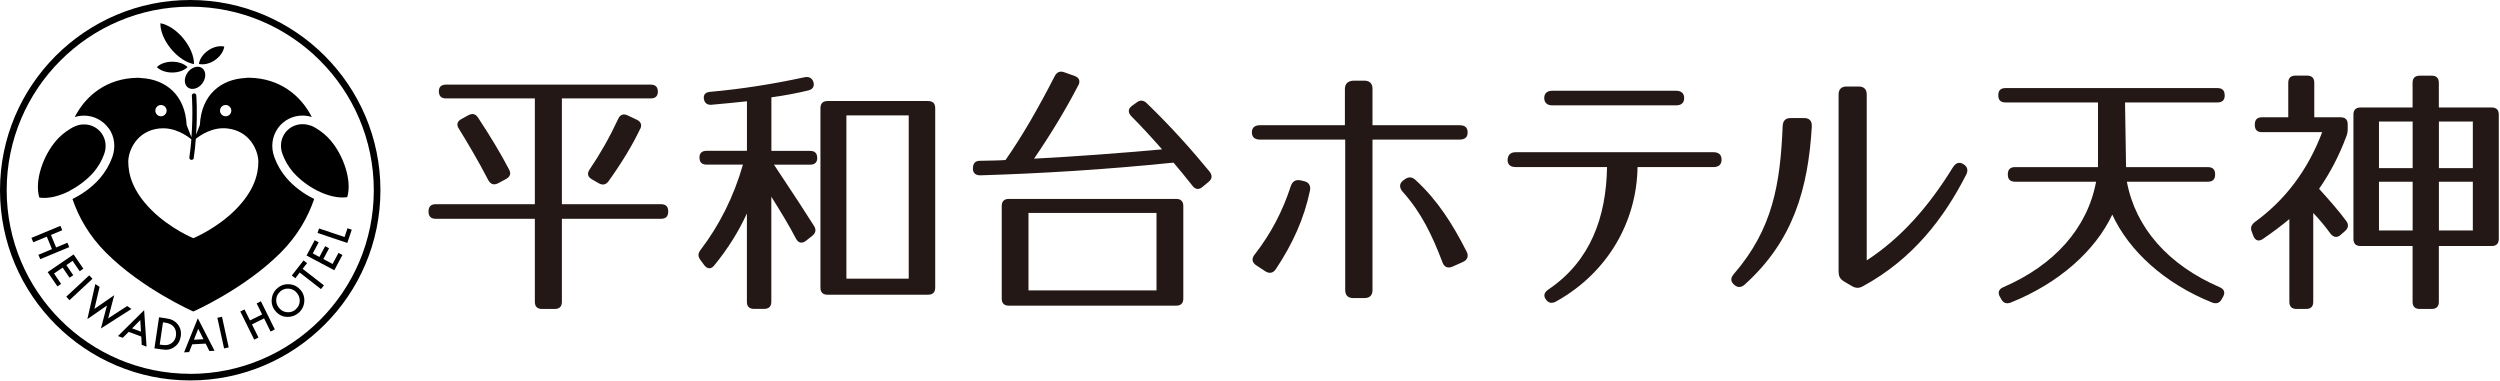
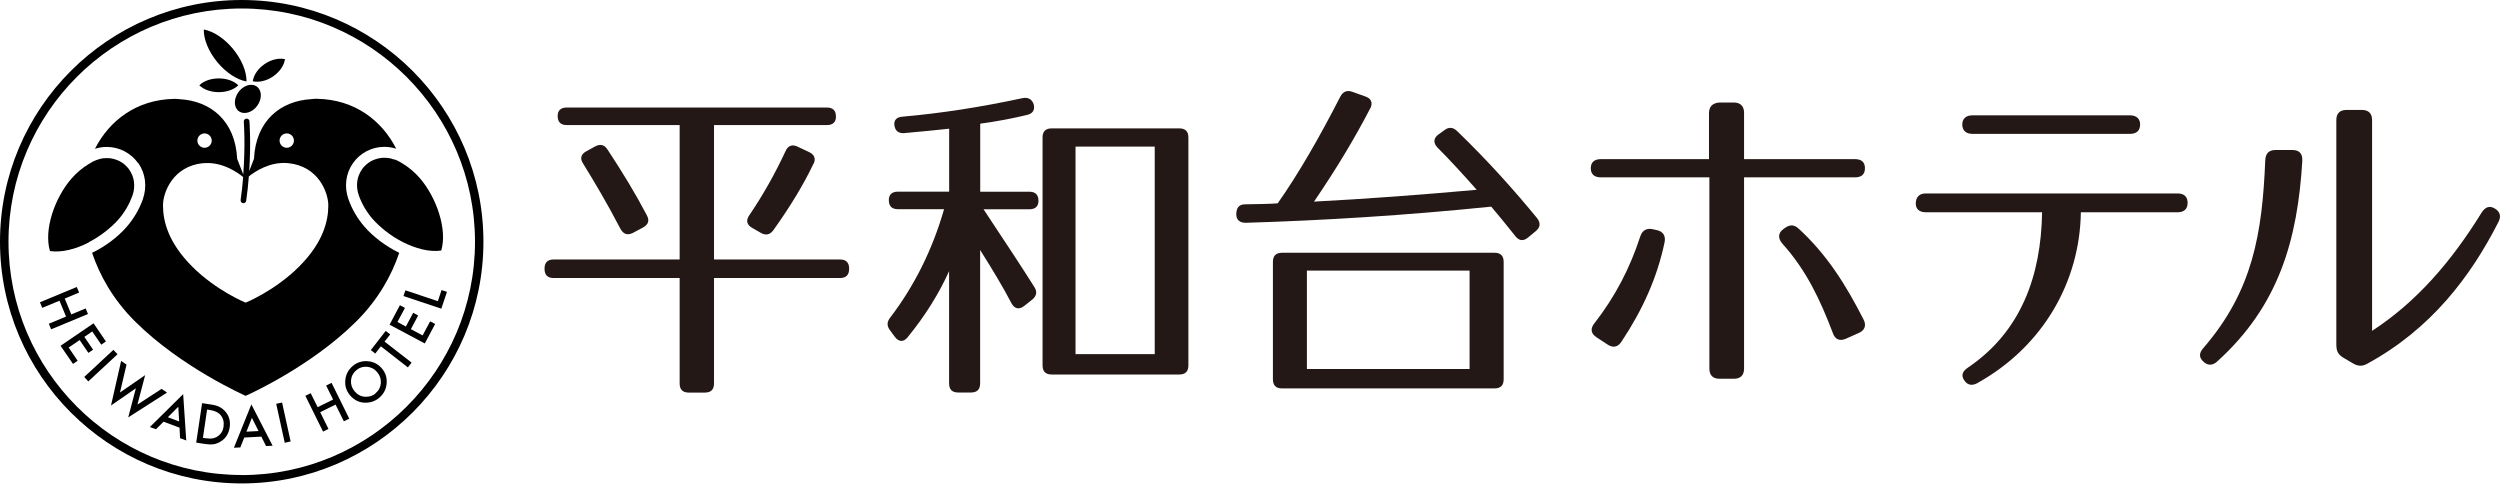
- <svg xmlns="http://www.w3.org/2000/svg" width="230" height="35" viewBox="0 0 230 35" fill="none">
-   <path d="M60.526 8.423C60.526 8.837 60.307 9.055 59.866 9.055H51.694V18.786H60.816C61.253 18.786 61.476 19.004 61.476 19.446V19.469C61.476 19.905 61.258 20.129 60.816 20.129H51.694V27.763C51.694 28.199 51.476 28.423 51.035 28.423H49.866C49.429 28.423 49.206 28.205 49.206 27.763V20.129H40.084C39.648 20.129 39.424 19.91 39.424 19.469V19.446C39.424 19.01 39.642 18.786 40.084 18.786H49.206V9.055H41.035C40.598 9.055 40.375 8.837 40.375 8.395C40.375 8.003 40.593 7.785 41.035 7.785H59.86C60.302 7.785 60.52 8.003 60.52 8.417L60.526 8.423ZM43.993 10.839C45.067 12.472 46.018 14.032 46.823 15.57C47.041 15.962 46.946 16.253 46.555 16.471L45.822 16.862C45.431 17.058 45.14 16.957 44.922 16.572C43.971 14.743 43.042 13.182 42.215 11.84C41.969 11.476 42.069 11.158 42.433 10.962L43.093 10.598C43.456 10.403 43.775 10.475 43.993 10.845V10.839ZM58.892 11.862C58.188 13.35 57.209 14.961 55.99 16.667C55.744 17.008 55.431 17.058 55.089 16.862L54.457 16.499C54.066 16.281 53.993 15.962 54.239 15.598C55.19 14.206 56.09 12.623 56.873 10.94C57.041 10.548 57.36 10.425 57.752 10.621L58.579 11.012C58.943 11.18 59.094 11.476 58.898 11.868L58.892 11.862Z" fill="#231815" />
-   <path d="M65.481 9.642C65.039 9.664 64.799 9.474 64.748 9.032C64.726 8.691 64.916 8.473 65.358 8.445C68.138 8.199 70.968 7.763 74.038 7.103C74.43 7.03 74.72 7.176 74.843 7.567C74.939 7.959 74.771 8.227 74.357 8.322C73.333 8.568 72.209 8.786 70.968 8.954V13.881H74.525C74.966 13.881 75.184 14.1 75.184 14.541C75.184 14.933 74.966 15.151 74.525 15.151H71.208C73.059 17.931 74.278 19.81 74.888 20.783C75.106 21.124 75.056 21.415 74.743 21.683L74.156 22.148C73.792 22.439 73.451 22.366 73.227 21.952C72.64 20.805 71.79 19.418 70.962 18.098V27.757C70.962 28.194 70.744 28.417 70.302 28.417H69.374C68.932 28.417 68.714 28.199 68.714 27.757V19.636C67.981 21.247 67.008 22.83 65.716 24.413C65.425 24.776 65.084 24.776 64.787 24.39L64.446 23.926C64.2 23.607 64.2 23.317 64.446 22.998C66.18 20.733 67.517 18.07 68.35 15.145H65.011C64.569 15.145 64.351 14.927 64.351 14.485C64.351 14.094 64.569 13.876 65.011 13.876H68.719V9.318C67.768 9.413 66.695 9.536 65.475 9.636L65.481 9.642ZM85.38 27.114H76.141C75.705 27.114 75.481 26.896 75.481 26.454V9.955C75.481 9.519 75.699 9.295 76.141 9.295H85.38C85.822 9.295 86.04 9.513 86.04 9.955V26.454C86.04 26.89 85.822 27.114 85.38 27.114ZM83.602 10.615H77.869V25.638H83.602V10.615Z" fill="#231815" />
-   <path d="M99.206 7.841C98.11 9.961 96.767 12.204 95.134 14.597C98.865 14.402 102.791 14.111 106.913 13.742C105.839 12.522 104.888 11.499 104.06 10.671C103.77 10.352 103.77 10.011 104.133 9.743L104.575 9.424C104.894 9.178 105.207 9.206 105.503 9.497C107.847 11.762 109.72 13.887 111.281 15.789C111.549 16.13 111.527 16.448 111.208 16.717L110.649 17.181C110.308 17.472 109.989 17.45 109.72 17.108C109.088 16.303 108.501 15.598 107.964 14.961C101.773 15.593 95.822 15.962 90.19 16.13C89.776 16.13 89.508 15.934 89.508 15.52V15.498C89.508 15.062 89.704 14.793 90.14 14.793C91.113 14.771 91.918 14.771 92.506 14.72C94.016 12.573 95.531 9.938 97.041 6.991C97.237 6.628 97.528 6.504 97.919 6.65L98.87 6.991C99.284 7.136 99.407 7.455 99.211 7.847L99.206 7.841ZM108.205 28.121H92.819C92.377 28.121 92.159 27.903 92.159 27.461V18.96C92.159 18.523 92.377 18.3 92.819 18.3H108.205C108.641 18.3 108.865 18.518 108.865 18.96V27.461C108.865 27.897 108.647 28.121 108.205 28.121ZM106.398 19.592H94.62V26.717H106.398V19.592Z" fill="#231815" />
-   <path d="M125.537 27.422H124.491C124.027 27.422 123.759 27.176 123.759 26.689V12.841H115.906C115.442 12.841 115.174 12.623 115.174 12.181C115.174 11.739 115.442 11.521 115.906 11.521H123.731V8.205C123.731 7.718 123.977 7.472 124.463 7.422H125.537C126.001 7.422 126.27 7.69 126.27 8.154V11.521H134.29C134.776 11.521 135.023 11.739 135.023 12.181C135.023 12.623 134.776 12.841 134.29 12.841H126.27V26.689C126.27 27.153 126.024 27.422 125.537 27.422ZM115.442 23.401C116.952 21.449 118.004 19.424 118.759 17.109C118.904 16.672 119.223 16.499 119.659 16.594L119.978 16.667C120.42 16.762 120.61 17.103 120.515 17.545C119.978 20.106 118.932 22.422 117.394 24.737C117.125 25.151 116.762 25.201 116.37 24.933L115.587 24.418C115.174 24.15 115.123 23.786 115.442 23.395V23.401ZM132.707 24.133C131.779 21.695 130.783 19.575 129.049 17.645C128.731 17.282 128.708 16.89 129.1 16.6L129.195 16.527C129.558 16.258 129.877 16.236 130.218 16.549C132.265 18.428 133.63 20.599 134.922 23.132C135.14 23.546 135.017 23.915 134.581 24.105L133.652 24.519C133.216 24.715 132.869 24.592 132.702 24.128L132.707 24.133Z" fill="#231815" />
-   <path d="M143.166 27.735C142.774 27.953 142.433 27.88 142.215 27.539C141.969 27.198 142.069 26.879 142.483 26.611C146.337 23.999 147.774 19.955 147.847 15.369H139.435C138.949 15.369 138.68 15.123 138.702 14.687C138.725 14.251 138.971 14.004 139.435 14.004H157.651C158.138 14.004 158.384 14.251 158.384 14.687C158.384 15.123 158.138 15.369 157.651 15.369H150.654C150.582 20.341 147.97 25.05 143.171 27.729L143.166 27.735ZM142.069 9.01C142.069 8.596 142.338 8.35 142.802 8.35H154.211C154.676 8.35 154.944 8.596 154.944 9.01C154.944 9.446 154.698 9.692 154.211 9.692H142.802C142.338 9.692 142.069 9.446 142.069 9.01Z" fill="#231815" />
-   <path d="M166.689 11.616C166.348 17.371 164.983 22.148 160.52 26.174C160.179 26.493 159.816 26.465 159.519 26.174C159.2 25.884 159.2 25.565 159.519 25.201C163.104 21.057 163.786 16.913 164.005 11.594C164.027 11.107 164.273 10.861 164.737 10.861H165.979C166.465 10.861 166.712 11.13 166.684 11.616H166.689ZM169.15 25.028V8.691C169.15 8.205 169.418 7.959 169.883 7.959H171.007C171.471 7.959 171.739 8.205 171.739 8.691V23.954C174.933 21.879 177.472 18.954 179.665 15.397C179.933 14.983 180.252 14.86 180.638 15.106C181.001 15.324 181.102 15.666 180.884 16.079C178.882 20.006 176.029 23.809 171.376 26.342C171.012 26.538 170.716 26.516 170.375 26.32L169.67 25.906C169.307 25.688 169.156 25.442 169.156 25.028H169.15Z" fill="#231815" />
-   <path d="M204.676 8.764C204.676 9.2 204.458 9.424 204.016 9.424H195.503L195.598 15.375H203.132C203.568 15.375 203.792 15.593 203.792 16.035V16.057C203.792 16.493 203.574 16.717 203.132 16.717H195.671C196.477 21.007 199.525 24.396 204.206 26.421C204.62 26.594 204.743 26.907 204.525 27.299L204.402 27.517C204.206 27.88 203.915 27.981 203.523 27.836C199.133 26.079 195.867 23.082 194.329 19.743C192.768 23.059 189.43 26.057 184.989 27.836C184.597 27.981 184.306 27.886 184.111 27.517L183.988 27.299C183.77 26.907 183.893 26.594 184.307 26.421C188.988 24.396 192.036 21.007 192.841 16.717H185.38C184.938 16.717 184.72 16.499 184.72 16.057V16.035C184.72 15.598 184.938 15.375 185.38 15.375H193.015V9.424H184.502C184.06 9.424 183.842 9.206 183.842 8.764C183.842 8.322 184.06 8.104 184.502 8.104H204.01C204.446 8.104 204.67 8.322 204.67 8.764H204.676Z" fill="#231815" />
-   <path d="M215.99 11.448V11.79C215.99 12.081 215.968 12.304 215.845 12.595C215.213 14.278 214.407 15.861 213.356 17.371C214.379 18.495 215.28 19.541 215.867 20.347C216.113 20.688 216.035 21.007 215.722 21.275L215.33 21.616C215.011 21.907 214.67 21.834 214.402 21.493C213.96 20.884 213.4 20.201 212.819 19.592V27.763C212.819 28.199 212.601 28.423 212.159 28.423H211.281C210.839 28.423 210.621 28.205 210.621 27.763V20.157C209.916 20.744 209.111 21.353 208.182 21.985C207.791 22.254 207.478 22.131 207.304 21.695L207.159 21.303C207.013 20.94 207.137 20.671 207.45 20.425C210.207 18.423 212.304 15.694 213.641 12.159H208.104C207.662 12.159 207.444 11.941 207.444 11.499V11.448C207.444 11.012 207.662 10.789 208.104 10.789H210.52V7.617C210.52 7.181 210.738 6.957 211.18 6.957H212.254C212.69 6.957 212.914 7.176 212.914 7.617V10.789H215.33C215.766 10.789 215.99 11.007 215.99 11.448ZM229.888 10.548V21.974C229.888 22.41 229.67 22.634 229.228 22.634H224.374V27.763C224.374 28.199 224.156 28.423 223.714 28.423H222.617C222.176 28.423 221.958 28.205 221.958 27.763V22.634H217.176C216.739 22.634 216.516 22.416 216.516 21.974V10.548C216.516 10.112 216.734 9.888 217.176 9.888H221.958V7.623C221.958 7.187 222.176 6.963 222.617 6.963H223.714C224.15 6.963 224.374 7.181 224.374 7.623V9.888H229.228C229.664 9.888 229.888 10.106 229.888 10.548ZM221.963 11.18H218.865V15.47H221.963V11.18ZM221.963 16.717H218.865V21.202H221.963V16.717ZM227.5 11.18H224.379V15.47H227.5V11.18ZM227.5 16.717H224.379V21.202H227.5V16.717Z" fill="#231815" />
-   <path d="M6.202 22.332L5.162 22.763L4.686 21.616L5.726 21.18L5.559 20.777L2.891 21.885L3.059 22.288L4.306 21.773L4.781 22.919L3.534 23.44L3.702 23.842L6.37 22.735L6.202 22.332Z" fill="black" />
+ <svg xmlns="http://www.w3.org/2000/svg" width="181" height="35" viewBox="0 0 181 35" fill="none">
+   <path d="M60.526 8.423C60.526 8.837 60.308 9.055 59.866 9.055H51.695V18.786H60.817C61.253 18.786 61.477 19.005 61.477 19.446V19.469C61.477 19.905 61.258 20.129 60.817 20.129H51.695V27.763C51.695 28.199 51.477 28.423 51.035 28.423H49.866C49.43 28.423 49.206 28.205 49.206 27.763V20.129H40.084C39.648 20.129 39.424 19.91 39.424 19.469V19.446C39.424 19.01 39.642 18.786 40.084 18.786H49.206V9.055H41.035C40.599 9.055 40.375 8.837 40.375 8.395C40.375 8.003 40.593 7.785 41.035 7.785H59.86C60.302 7.785 60.52 8.003 60.52 8.417L60.526 8.423ZM43.993 10.839C45.067 12.472 46.018 14.032 46.823 15.57C47.041 15.962 46.946 16.253 46.555 16.471L45.822 16.862C45.431 17.058 45.14 16.957 44.922 16.572C43.971 14.743 43.043 13.182 42.215 11.84C41.969 11.476 42.069 11.158 42.433 10.962L43.093 10.598C43.456 10.403 43.775 10.475 43.993 10.845V10.839ZM58.893 11.862C58.188 13.35 57.209 14.961 55.99 16.667C55.744 17.008 55.431 17.058 55.09 16.862L54.458 16.499C54.066 16.281 53.993 15.962 54.239 15.598C55.19 14.206 56.091 12.623 56.874 10.94C57.041 10.548 57.36 10.425 57.752 10.621L58.58 11.012C58.943 11.18 59.094 11.476 58.898 11.868L58.893 11.862Z" fill="#231815" />
+   <path d="M65.481 9.642C65.039 9.664 64.799 9.474 64.748 9.032C64.726 8.691 64.916 8.473 65.358 8.445C68.138 8.199 70.968 7.763 74.038 7.103C74.43 7.03 74.721 7.176 74.844 7.567C74.939 7.959 74.771 8.227 74.357 8.322C73.333 8.568 72.209 8.786 70.968 8.954V13.881H74.525C74.966 13.881 75.185 14.1 75.185 14.541C75.185 14.933 74.966 15.151 74.525 15.151H71.208C73.059 17.931 74.279 19.81 74.888 20.783C75.106 21.124 75.056 21.415 74.743 21.683L74.156 22.148C73.792 22.439 73.451 22.366 73.227 21.952C72.64 20.805 71.79 19.418 70.962 18.098V27.757C70.962 28.194 70.744 28.417 70.302 28.417H69.374C68.932 28.417 68.714 28.199 68.714 27.757V19.637C67.981 21.247 67.008 22.83 65.716 24.413C65.425 24.776 65.084 24.776 64.788 24.39L64.446 23.926C64.2 23.607 64.2 23.317 64.446 22.998C66.18 20.733 67.517 18.07 68.35 15.145H65.011C64.569 15.145 64.351 14.927 64.351 14.485C64.351 14.094 64.569 13.876 65.011 13.876H68.719V9.318C67.769 9.413 66.695 9.536 65.475 9.636L65.481 9.642ZM85.38 27.114H76.141C75.705 27.114 75.481 26.896 75.481 26.454V9.955C75.481 9.519 75.699 9.295 76.141 9.295H85.38C85.822 9.295 86.04 9.513 86.04 9.955V26.454C86.04 26.89 85.822 27.114 85.38 27.114ZM83.602 10.615H77.869V25.638H83.602V10.615Z" fill="#231815" />
+   <path d="M99.206 7.841C98.11 9.961 96.767 12.204 95.134 14.597C98.865 14.402 102.791 14.111 106.913 13.742C105.839 12.522 104.888 11.499 104.061 10.671C103.77 10.352 103.77 10.011 104.133 9.743L104.575 9.424C104.894 9.178 105.207 9.206 105.503 9.497C107.847 11.762 109.72 13.887 111.281 15.789C111.549 16.13 111.527 16.448 111.208 16.717L110.649 17.181C110.308 17.472 109.989 17.45 109.72 17.108C109.088 16.303 108.501 15.598 107.964 14.961C101.773 15.593 95.822 15.962 90.19 16.13C89.776 16.13 89.508 15.934 89.508 15.52V15.498C89.508 15.062 89.704 14.793 90.14 14.793C91.113 14.771 91.918 14.771 92.506 14.72C94.016 12.573 95.531 9.938 97.041 6.991C97.237 6.628 97.528 6.504 97.92 6.65L98.87 6.991C99.284 7.136 99.407 7.455 99.212 7.847L99.206 7.841ZM108.205 28.121H92.819C92.377 28.121 92.159 27.903 92.159 27.461V18.96C92.159 18.523 92.377 18.3 92.819 18.3H108.205C108.641 18.3 108.865 18.518 108.865 18.96V27.461C108.865 27.897 108.647 28.121 108.205 28.121ZM106.398 19.592H94.62V26.717H106.398V19.592Z" fill="#231815" />
+   <path d="M125.537 27.422H124.491C124.027 27.422 123.759 27.176 123.759 26.689V12.841H115.906C115.442 12.841 115.173 12.623 115.173 12.181C115.173 11.739 115.442 11.521 115.906 11.521H123.731V8.205C123.731 7.718 123.977 7.472 124.463 7.422H125.537C126.001 7.422 126.27 7.69 126.27 8.154V11.521H134.29C134.776 11.521 135.022 11.739 135.022 12.181C135.022 12.623 134.776 12.841 134.29 12.841H126.27V26.689C126.27 27.153 126.024 27.422 125.537 27.422ZM115.442 23.4C116.952 21.448 118.003 19.424 118.759 17.108C118.904 16.672 119.223 16.499 119.659 16.594L119.978 16.667C120.42 16.762 120.61 17.103 120.515 17.545C119.978 20.106 118.932 22.422 117.394 24.737C117.125 25.151 116.762 25.201 116.37 24.933L115.587 24.418C115.173 24.15 115.123 23.786 115.442 23.395V23.4ZM132.707 24.133C131.779 21.695 130.783 19.575 129.049 17.645C128.731 17.282 128.708 16.89 129.1 16.599L129.195 16.527C129.558 16.258 129.877 16.236 130.218 16.549C132.265 18.428 133.63 20.598 134.922 23.132C135.14 23.546 135.017 23.915 134.581 24.105L133.652 24.519C133.216 24.715 132.869 24.592 132.701 24.128L132.707 24.133Z" fill="#231815" />
+   <path d="M143.166 27.735C142.774 27.953 142.433 27.88 142.215 27.539C141.969 27.198 142.069 26.879 142.483 26.611C146.337 23.999 147.774 19.955 147.847 15.369H139.435C138.949 15.369 138.68 15.123 138.703 14.687C138.725 14.251 138.971 14.005 139.435 14.005H157.651C158.138 14.005 158.384 14.251 158.384 14.687C158.384 15.123 158.138 15.369 157.651 15.369H150.654C150.582 20.341 147.97 25.05 143.171 27.729L143.166 27.735ZM142.069 9.01C142.069 8.596 142.338 8.35 142.802 8.35H154.211C154.676 8.35 154.944 8.596 154.944 9.01C154.944 9.446 154.698 9.692 154.211 9.692H142.802C142.338 9.692 142.069 9.446 142.069 9.01Z" fill="#231815" />
+   <path d="M166.689 11.616C166.348 17.371 164.983 22.148 160.52 26.174C160.179 26.493 159.816 26.465 159.519 26.174C159.2 25.884 159.2 25.565 159.519 25.201C163.104 21.057 163.786 16.913 164.005 11.594C164.027 11.107 164.273 10.861 164.737 10.861H165.979C166.465 10.861 166.712 11.13 166.684 11.616H166.689ZM169.15 25.028V8.691C169.15 8.205 169.418 7.959 169.883 7.959H171.007C171.471 7.959 171.739 8.205 171.739 8.691V23.954C174.933 21.879 177.472 18.954 179.665 15.397C179.933 14.983 180.252 14.86 180.638 15.106C181.001 15.324 181.102 15.665 180.884 16.079C178.882 20.006 176.029 23.809 171.376 26.342C171.012 26.538 170.716 26.516 170.375 26.32L169.67 25.906C169.307 25.688 169.156 25.442 169.156 25.028H169.15Z" fill="#231815" />
+   <path d="M6.202 22.332L5.162 22.763L4.687 21.616L5.727 21.18L5.559 20.777L2.891 21.885L3.059 22.288L4.306 21.773L4.782 22.919L3.535 23.44L3.702 23.842L6.37 22.735L6.202 22.332Z" fill="black" />
  <path d="M6.398 25.548L6.739 25.319L6.107 24.39L6.678 23.999L7.332 24.955L7.668 24.72L6.773 23.406L4.385 25.034L5.285 26.348L5.621 26.119L4.972 25.162L5.766 24.62L6.398 25.548Z" fill="black" />
-   <path d="M8.21 25.329L6.096 27.294L6.393 27.614L8.507 25.649L8.21 25.329Z" fill="black" />
-   <path d="M12.092 28.423L11.701 28.154L9.95 29.29L10.509 27.159L8.686 28.417L9.162 26.398L8.77 26.13L8.037 29.357L9.838 28.11L9.285 30.218L12.092 28.423Z" fill="black" />
+   <path d="M8.21 25.329L6.096 27.294L6.393 27.613L8.507 25.649L8.21 25.329Z" fill="black" />
+   <path d="M12.092 28.423L11.7 28.154L9.95 29.29L10.509 27.159L8.686 28.417L9.161 26.398L8.77 26.13L8.037 29.357L9.838 28.11L9.284 30.218L12.092 28.423Z" fill="black" />
  <path d="M10.85 30.917L11.292 31.079L11.84 30.531L12.998 30.962L13.037 31.723L13.484 31.89L13.261 28.535L10.856 30.912L10.85 30.917ZM12.148 30.212L12.908 29.446L12.97 30.515L12.148 30.207V30.212Z" fill="black" />
-   <path d="M15.896 29.463C15.739 29.379 15.515 29.318 15.23 29.279L14.632 29.189L14.207 32.047L14.799 32.136C15.09 32.181 15.319 32.187 15.482 32.159C15.661 32.131 15.834 32.058 16.007 31.946C16.354 31.723 16.561 31.387 16.628 30.951C16.695 30.515 16.6 30.14 16.343 29.827C16.214 29.67 16.069 29.552 15.901 29.469L15.896 29.463ZM16.192 30.878C16.147 31.191 16.002 31.426 15.761 31.588C15.644 31.667 15.515 31.717 15.381 31.739C15.247 31.762 15.085 31.756 14.889 31.728L14.693 31.7L14.995 29.653L15.191 29.681C15.56 29.737 15.823 29.866 15.985 30.067C16.164 30.291 16.231 30.565 16.186 30.878H16.192Z" fill="black" />
-   <path d="M16.929 32.416L17.399 32.394L17.684 31.678L18.921 31.611L19.262 32.293L19.737 32.271L18.199 29.279L16.935 32.416H16.929ZM18.719 31.208L17.841 31.253L18.238 30.252L18.719 31.208Z" fill="black" />
+   <path d="M15.895 29.463C15.738 29.379 15.515 29.318 15.229 29.279L14.631 29.189L14.206 32.047L14.799 32.136C15.089 32.181 15.319 32.187 15.481 32.159C15.66 32.131 15.833 32.058 16.007 31.946C16.354 31.723 16.56 31.387 16.628 30.951C16.695 30.515 16.6 30.14 16.342 29.827C16.214 29.67 16.068 29.553 15.9 29.469L15.895 29.463ZM16.191 30.878C16.146 31.191 16.001 31.426 15.761 31.588C15.643 31.667 15.515 31.717 15.38 31.739C15.246 31.762 15.084 31.756 14.888 31.728L14.692 31.7L14.994 29.653L15.19 29.681C15.559 29.737 15.822 29.866 15.984 30.067C16.163 30.291 16.23 30.565 16.186 30.878H16.191Z" fill="black" />
+   <path d="M16.93 32.416L17.399 32.394L17.685 31.678L18.921 31.611L19.262 32.293L19.737 32.271L18.199 29.279L16.935 32.416H16.93ZM18.719 31.208L17.841 31.253L18.238 30.252L18.719 31.208Z" fill="black" />
  <path d="M20.423 29.142L19.997 29.236L20.615 32.055L21.041 31.961L20.423 29.142Z" fill="black" />
-   <path d="M23.612 27.914L24.116 28.926L22.997 29.48L22.494 28.468L22.108 28.658L23.389 31.247L23.78 31.052L23.182 29.843L24.295 29.29L24.893 30.503L25.285 30.308L24.004 27.718L23.612 27.914Z" fill="black" />
-   <path d="M26.633 26.152C26.219 26.119 25.856 26.23 25.537 26.499C25.218 26.767 25.039 27.108 25 27.522C24.961 27.936 25.073 28.3 25.336 28.613C25.632 28.965 26.001 29.15 26.432 29.155C26.823 29.161 27.165 29.044 27.45 28.803C27.774 28.529 27.953 28.188 27.992 27.774C28.031 27.36 27.919 26.997 27.651 26.678C27.383 26.365 27.047 26.186 26.628 26.152H26.633ZM27.192 28.484C26.98 28.663 26.723 28.742 26.426 28.725C26.13 28.708 25.878 28.574 25.671 28.328C25.475 28.093 25.392 27.836 25.414 27.539C25.436 27.248 25.565 27.002 25.794 26.806C26.023 26.611 26.286 26.527 26.577 26.555C26.868 26.583 27.114 26.711 27.31 26.946C27.506 27.181 27.595 27.444 27.573 27.741C27.55 28.037 27.422 28.277 27.187 28.473L27.192 28.484Z" fill="black" />
-   <path d="M28.25 24.211L27.926 23.96L26.846 25.347L27.171 25.598L27.573 25.073L29.531 26.599L29.799 26.253L27.842 24.732L28.25 24.211Z" fill="black" />
-   <path d="M30.599 24.284L29.748 23.831L30.274 22.841L29.916 22.645L29.385 23.641L28.775 23.311L29.318 22.293L28.954 22.097L28.205 23.507L30.755 24.866L31.505 23.456L31.141 23.266L30.599 24.284Z" fill="black" />
-   <path d="M31.969 21.001L31.701 21.806L29.352 21.018L29.212 21.432L31.952 22.349L32.361 21.13L31.969 21.001Z" fill="black" />
+   <path d="M23.613 27.914L24.116 28.926L22.998 29.48L22.494 28.468L22.108 28.658L23.389 31.247L23.781 31.052L23.182 29.843L24.295 29.29L24.894 30.503L25.285 30.308L24.005 27.718L23.613 27.914Z" fill="black" />
+   <path d="M26.633 26.152C26.219 26.119 25.856 26.23 25.537 26.499C25.218 26.767 25.039 27.108 25 27.522C24.961 27.936 25.073 28.3 25.336 28.613C25.632 28.965 26.001 29.15 26.432 29.155C26.823 29.161 27.164 29.044 27.45 28.803C27.774 28.529 27.953 28.188 27.992 27.774C28.031 27.36 27.919 26.997 27.651 26.678C27.383 26.365 27.047 26.186 26.628 26.152H26.633ZM27.192 28.484C26.98 28.663 26.723 28.742 26.426 28.725C26.13 28.708 25.878 28.574 25.671 28.328C25.475 28.093 25.392 27.836 25.414 27.539C25.436 27.248 25.565 27.002 25.794 26.806C26.023 26.611 26.286 26.527 26.577 26.555C26.868 26.583 27.114 26.711 27.31 26.946C27.506 27.181 27.595 27.444 27.573 27.741C27.55 28.037 27.422 28.277 27.187 28.473L27.192 28.484Z" fill="black" />
+   <path d="M28.249 24.211L27.925 23.96L26.846 25.347L27.17 25.598L27.573 25.073L29.53 26.599L29.799 26.253L27.841 24.732L28.249 24.211Z" fill="black" />
+   <path d="M30.598 24.284L29.748 23.831L30.274 22.841L29.916 22.645L29.385 23.641L28.775 23.311L29.318 22.293L28.954 22.097L28.205 23.507L30.755 24.866L31.505 23.456L31.141 23.266L30.598 24.284Z" fill="black" />
+   <path d="M31.969 21.001L31.7 21.806L29.351 21.018L29.211 21.432L31.952 22.349L32.36 21.13L31.969 21.001Z" fill="black" />
  <path d="M17.5 0C7.852 0 0 7.852 0 17.5C0 27.148 7.852 35 17.5 35C27.148 35 35 27.148 35 17.5C35 7.852 27.153 0 17.5 0ZM17.5 34.39C8.188 34.39 0.615 26.812 0.615 17.5C0.615 8.188 8.188 0.615 17.5 0.615C26.812 0.615 34.39 8.194 34.39 17.506C34.39 26.818 26.812 34.396 17.5 34.396V34.39Z" fill="black" />
-   <path d="M6.432 17.534C6.449 17.528 6.46 17.517 6.471 17.511C6.544 17.472 6.617 17.433 6.689 17.394C6.723 17.377 6.756 17.355 6.784 17.338C6.851 17.299 6.924 17.254 6.991 17.215C7.025 17.192 7.058 17.17 7.092 17.148C7.159 17.109 7.221 17.064 7.282 17.019C7.321 16.991 7.355 16.969 7.394 16.941C7.45 16.896 7.511 16.857 7.567 16.812C7.606 16.779 7.646 16.751 7.69 16.717C7.741 16.678 7.791 16.633 7.841 16.594C7.886 16.555 7.931 16.516 7.976 16.477C8.02 16.437 8.059 16.404 8.104 16.365C8.155 16.314 8.205 16.27 8.255 16.219C8.289 16.186 8.317 16.158 8.35 16.13C8.429 16.046 8.507 15.968 8.58 15.884C9.033 15.364 9.363 14.782 9.581 14.184C9.609 14.1 9.631 14.021 9.653 13.943C9.653 13.926 9.665 13.909 9.665 13.893C9.681 13.814 9.693 13.736 9.704 13.663C9.704 13.652 9.704 13.641 9.704 13.624C9.709 13.552 9.715 13.484 9.715 13.417C9.715 13.406 9.715 13.395 9.715 13.378C9.715 13.305 9.709 13.233 9.698 13.16C9.698 13.143 9.698 13.132 9.693 13.115C9.681 13.043 9.67 12.976 9.648 12.903C9.631 12.836 9.603 12.763 9.581 12.701C9.581 12.69 9.57 12.673 9.564 12.662C9.536 12.601 9.508 12.534 9.474 12.472C9.474 12.461 9.463 12.455 9.458 12.444C9.424 12.388 9.391 12.332 9.357 12.282C9.351 12.271 9.346 12.265 9.34 12.254C9.301 12.198 9.256 12.148 9.212 12.097C9.2 12.086 9.195 12.075 9.184 12.069C9.139 12.019 9.089 11.974 9.038 11.93C8.988 11.885 8.932 11.84 8.876 11.801C8.865 11.79 8.854 11.784 8.842 11.779C8.787 11.739 8.731 11.706 8.669 11.672C8.658 11.672 8.652 11.667 8.641 11.661C8.585 11.633 8.529 11.605 8.468 11.583C8.457 11.583 8.445 11.572 8.434 11.572C8.373 11.549 8.306 11.527 8.238 11.51C8.222 11.51 8.21 11.505 8.194 11.499C8.127 11.482 8.059 11.471 7.992 11.46H7.981C7.908 11.449 7.836 11.449 7.769 11.449C7.757 11.449 7.752 11.449 7.741 11.449C7.735 11.449 7.724 11.449 7.718 11.449C7.646 11.449 7.573 11.449 7.5 11.46C7.489 11.46 7.478 11.46 7.467 11.46C7.399 11.471 7.327 11.482 7.26 11.499C7.248 11.499 7.232 11.505 7.221 11.51C7.148 11.527 7.07 11.555 6.997 11.583C6.98 11.588 6.963 11.594 6.946 11.6C6.868 11.633 6.79 11.667 6.712 11.706C6.617 11.756 6.521 11.818 6.426 11.874C5.968 12.153 5.543 12.506 5.168 12.936C3.965 14.323 3.155 16.644 3.619 18.177C4.463 18.305 5.487 18.037 6.432 17.55V17.534Z" fill="black" />
-   <path d="M10.011 11.806C10.542 12.562 10.66 13.524 10.335 14.446C10.078 15.162 9.692 15.816 9.189 16.404C8.518 17.181 7.612 17.847 6.667 18.305C7.215 19.927 8.171 21.667 9.754 23.249C13.104 26.599 17.785 28.658 17.785 28.658C17.785 28.658 22.466 26.599 25.816 23.249C27.399 21.667 28.355 19.927 28.904 18.305C27.959 17.841 27.052 17.181 26.381 16.404C25.878 15.822 25.492 15.162 25.235 14.446C24.905 13.529 25.022 12.567 25.559 11.806C26.079 11.068 26.924 10.632 27.824 10.632C28.115 10.632 28.406 10.677 28.686 10.766C27.651 8.736 25.704 7.209 22.964 7.153C22.802 7.153 22.668 7.153 22.556 7.176C20.313 7.299 18.523 8.73 18.389 11.493L18.042 12.388C18.182 10.268 18.059 8.798 18.059 8.775C18.048 8.663 17.964 8.579 17.835 8.591C17.724 8.602 17.64 8.702 17.651 8.814C17.651 8.831 17.779 10.403 17.612 12.629L17.17 11.499C17.036 8.736 15.246 7.304 13.003 7.181C12.891 7.164 12.757 7.153 12.595 7.159C9.86 7.215 7.914 8.742 6.873 10.772C7.153 10.682 7.444 10.638 7.735 10.638C8.635 10.638 9.48 11.079 10 11.812L10.011 11.806ZM20.761 9.659C21.046 9.659 21.281 9.894 21.281 10.179C21.281 10.464 21.046 10.699 20.761 10.699C20.475 10.699 20.24 10.464 20.24 10.179C20.24 9.894 20.475 9.659 20.761 9.659ZM14.81 9.659C15.095 9.659 15.33 9.894 15.33 10.179C15.33 10.464 15.095 10.699 14.81 10.699C14.524 10.699 14.29 10.464 14.29 10.179C14.29 9.894 14.524 9.659 14.81 9.659ZM14.709 11.818C16.09 11.683 17.226 12.506 17.606 12.819C17.561 13.345 17.505 13.898 17.422 14.48C17.405 14.592 17.483 14.698 17.595 14.709C17.606 14.709 17.612 14.709 17.623 14.709C17.724 14.709 17.813 14.636 17.824 14.536C17.914 13.921 17.975 13.328 18.014 12.774C18.434 12.438 19.53 11.683 20.861 11.812C23.059 12.025 23.764 13.943 23.769 14.86C23.769 16.012 23.395 17.561 21.65 19.306C19.905 21.051 17.785 21.913 17.785 21.913C17.785 21.913 15.665 21.051 13.92 19.306C12.175 17.561 11.801 16.012 11.801 14.86C11.801 13.943 12.511 12.025 14.709 11.812V11.818Z" fill="black" />
-   <path d="M28.568 11.56C28.495 11.532 28.417 11.51 28.345 11.488C28.333 11.488 28.317 11.482 28.305 11.476C28.238 11.46 28.166 11.448 28.098 11.437C28.087 11.437 28.076 11.437 28.065 11.437C27.992 11.426 27.919 11.426 27.847 11.426C27.841 11.426 27.83 11.426 27.824 11.426C27.813 11.426 27.808 11.426 27.796 11.426C27.724 11.426 27.651 11.426 27.584 11.437H27.573C27.506 11.448 27.439 11.46 27.371 11.476C27.355 11.476 27.343 11.482 27.327 11.488C27.259 11.504 27.192 11.527 27.131 11.549C27.12 11.549 27.108 11.56 27.097 11.56C27.041 11.583 26.98 11.611 26.924 11.639C26.913 11.639 26.907 11.644 26.896 11.65C26.834 11.683 26.779 11.717 26.723 11.756C26.711 11.762 26.7 11.773 26.689 11.778C26.633 11.818 26.577 11.862 26.527 11.907C26.477 11.952 26.426 11.997 26.381 12.047C26.37 12.058 26.365 12.069 26.354 12.075C26.309 12.125 26.264 12.176 26.225 12.232C26.219 12.243 26.214 12.248 26.208 12.259C26.174 12.31 26.141 12.366 26.107 12.422C26.107 12.433 26.096 12.438 26.091 12.45C26.057 12.511 26.029 12.573 26.001 12.64C25.995 12.651 25.99 12.668 25.984 12.679C25.956 12.746 25.934 12.813 25.917 12.88C25.9 12.947 25.884 13.02 25.872 13.093C25.872 13.11 25.872 13.121 25.867 13.138C25.856 13.21 25.85 13.283 25.85 13.356C25.85 13.367 25.85 13.378 25.85 13.395C25.85 13.462 25.85 13.535 25.861 13.602C25.861 13.613 25.861 13.624 25.861 13.641C25.872 13.719 25.884 13.792 25.9 13.87C25.9 13.887 25.906 13.904 25.912 13.921C25.934 13.999 25.956 14.083 25.984 14.161C26.202 14.765 26.532 15.341 26.985 15.861C27.058 15.945 27.137 16.029 27.215 16.107C27.243 16.141 27.276 16.169 27.31 16.197C27.36 16.247 27.41 16.297 27.461 16.342C27.5 16.381 27.545 16.421 27.59 16.454C27.634 16.493 27.679 16.532 27.724 16.572C27.774 16.611 27.824 16.655 27.875 16.695C27.914 16.728 27.953 16.756 27.998 16.79C28.054 16.834 28.115 16.874 28.171 16.918C28.21 16.946 28.244 16.974 28.283 16.997C28.345 17.041 28.412 17.081 28.473 17.125C28.507 17.148 28.54 17.17 28.574 17.192C28.641 17.237 28.714 17.276 28.781 17.315C28.814 17.332 28.848 17.355 28.876 17.371C28.948 17.41 29.021 17.45 29.094 17.489C29.105 17.494 29.122 17.506 29.133 17.511C30.084 17.998 31.102 18.266 31.946 18.138C32.405 16.605 31.594 14.284 30.397 12.897C30.022 12.466 29.597 12.114 29.139 11.834C29.044 11.778 28.948 11.717 28.854 11.667C28.775 11.627 28.697 11.594 28.619 11.56C28.602 11.555 28.585 11.549 28.568 11.544V11.56Z" fill="black" />
-   <path d="M17.847 5.9C17.858 5.179 17.5 4.312 16.874 3.546C16.248 2.785 15.459 2.265 14.754 2.137C14.743 2.858 15.101 3.725 15.728 4.491C16.354 5.252 17.142 5.772 17.847 5.9Z" fill="black" />
-   <path d="M15.845 6.672C16.416 6.672 16.936 6.488 17.255 6.174C16.936 5.861 16.416 5.677 15.84 5.677C15.269 5.677 14.749 5.861 14.43 6.174C14.749 6.488 15.269 6.672 15.845 6.672Z" fill="black" />
-   <path d="M19.771 5.531C20.247 5.207 20.565 4.748 20.633 4.284C20.18 4.183 19.631 4.312 19.162 4.636C18.686 4.961 18.367 5.419 18.3 5.884C18.753 5.984 19.301 5.856 19.777 5.531H19.771Z" fill="black" />
-   <path d="M17.265 6.667C16.907 7.159 16.918 7.78 17.293 8.054C17.472 8.182 17.707 8.216 17.959 8.143C18.216 8.071 18.451 7.897 18.624 7.657C18.982 7.164 18.971 6.544 18.596 6.27C18.479 6.18 18.333 6.141 18.188 6.141C17.869 6.141 17.511 6.331 17.265 6.667Z" fill="black" />
+   <path d="M6.432 17.534C6.449 17.528 6.46 17.517 6.471 17.511C6.544 17.472 6.616 17.433 6.689 17.394C6.723 17.377 6.756 17.355 6.784 17.338C6.851 17.299 6.924 17.254 6.991 17.215C7.025 17.192 7.058 17.17 7.092 17.148C7.159 17.108 7.22 17.064 7.282 17.019C7.321 16.991 7.355 16.969 7.394 16.941C7.45 16.896 7.511 16.857 7.567 16.812C7.606 16.779 7.645 16.751 7.69 16.717C7.74 16.678 7.791 16.633 7.841 16.594C7.886 16.555 7.931 16.516 7.975 16.477C8.02 16.437 8.059 16.404 8.104 16.365C8.154 16.314 8.205 16.27 8.255 16.219C8.289 16.186 8.317 16.158 8.35 16.13C8.428 16.046 8.507 15.968 8.579 15.884C9.032 15.364 9.362 14.782 9.581 14.184C9.608 14.1 9.631 14.021 9.653 13.943C9.653 13.926 9.664 13.909 9.664 13.893C9.681 13.814 9.692 13.736 9.704 13.663C9.704 13.652 9.704 13.641 9.704 13.624C9.709 13.552 9.715 13.484 9.715 13.417C9.715 13.406 9.715 13.395 9.715 13.378C9.715 13.305 9.709 13.233 9.698 13.16C9.698 13.143 9.698 13.132 9.692 13.115C9.681 13.043 9.67 12.975 9.648 12.903C9.631 12.836 9.603 12.763 9.581 12.701C9.581 12.69 9.569 12.673 9.564 12.662C9.536 12.601 9.508 12.534 9.474 12.472C9.474 12.461 9.463 12.455 9.457 12.444C9.424 12.388 9.39 12.332 9.357 12.282C9.351 12.271 9.346 12.265 9.34 12.254C9.301 12.198 9.256 12.148 9.211 12.097C9.2 12.086 9.195 12.075 9.183 12.069C9.139 12.019 9.088 11.974 9.038 11.93C8.988 11.885 8.932 11.84 8.876 11.801C8.865 11.79 8.853 11.784 8.842 11.778C8.786 11.739 8.73 11.706 8.669 11.672C8.658 11.672 8.652 11.667 8.641 11.661C8.585 11.633 8.529 11.605 8.468 11.583C8.456 11.583 8.445 11.572 8.434 11.572C8.372 11.549 8.305 11.527 8.238 11.51C8.221 11.51 8.21 11.505 8.194 11.499C8.126 11.482 8.059 11.471 7.992 11.46H7.981C7.908 11.449 7.836 11.449 7.768 11.449C7.757 11.449 7.752 11.449 7.74 11.449C7.735 11.449 7.724 11.449 7.718 11.449C7.645 11.449 7.573 11.449 7.5 11.46C7.489 11.46 7.478 11.46 7.466 11.46C7.399 11.471 7.327 11.482 7.26 11.499C7.248 11.499 7.232 11.505 7.22 11.51C7.148 11.527 7.069 11.555 6.997 11.583C6.98 11.588 6.963 11.594 6.946 11.6C6.868 11.633 6.79 11.667 6.711 11.706C6.616 11.756 6.521 11.818 6.426 11.874C5.968 12.153 5.542 12.506 5.168 12.936C3.965 14.323 3.154 16.644 3.619 18.177C4.463 18.305 5.487 18.037 6.432 17.55V17.534Z" fill="black" />
+   <path d="M10.011 11.806C10.543 12.562 10.66 13.524 10.336 14.446C10.078 15.162 9.692 15.816 9.189 16.404C8.518 17.181 7.612 17.847 6.667 18.305C7.215 19.927 8.171 21.667 9.754 23.249C13.104 26.599 17.785 28.658 17.785 28.658C17.785 28.658 22.466 26.599 25.817 23.249C27.399 21.667 28.356 19.927 28.904 18.305C27.959 17.841 27.053 17.181 26.381 16.404C25.878 15.822 25.492 15.162 25.235 14.446C24.905 13.529 25.022 12.567 25.559 11.806C26.079 11.068 26.924 10.632 27.824 10.632C28.115 10.632 28.406 10.677 28.686 10.766C27.651 8.736 25.705 7.209 22.964 7.153C22.802 7.153 22.668 7.153 22.556 7.176C20.313 7.299 18.523 8.73 18.389 11.493L18.043 12.388C18.182 10.268 18.059 8.798 18.059 8.775C18.048 8.663 17.964 8.579 17.836 8.591C17.724 8.602 17.64 8.702 17.651 8.814C17.651 8.831 17.78 10.403 17.612 12.629L17.17 11.499C17.036 8.736 15.246 7.304 13.003 7.181C12.892 7.164 12.757 7.153 12.595 7.159C9.86 7.215 7.914 8.742 6.874 10.772C7.153 10.682 7.444 10.638 7.735 10.638C8.635 10.638 9.48 11.079 10 11.812L10.011 11.806ZM20.761 9.659C21.046 9.659 21.281 9.894 21.281 10.179C21.281 10.464 21.046 10.699 20.761 10.699C20.475 10.699 20.241 10.464 20.241 10.179C20.241 9.894 20.475 9.659 20.761 9.659ZM14.81 9.659C15.095 9.659 15.33 9.894 15.33 10.179C15.33 10.464 15.095 10.699 14.81 10.699C14.525 10.699 14.29 10.464 14.29 10.179C14.29 9.894 14.525 9.659 14.81 9.659ZM14.709 11.818C16.091 11.683 17.226 12.506 17.606 12.819C17.561 13.345 17.506 13.898 17.422 14.48C17.405 14.592 17.483 14.698 17.595 14.709C17.606 14.709 17.612 14.709 17.623 14.709C17.724 14.709 17.813 14.636 17.824 14.536C17.914 13.921 17.975 13.328 18.015 12.774C18.434 12.438 19.53 11.683 20.861 11.812C23.059 12.025 23.764 13.943 23.77 14.86C23.77 16.012 23.395 17.561 21.65 19.306C19.905 21.051 17.785 21.913 17.785 21.913C17.785 21.913 15.665 21.051 13.921 19.306C12.176 17.561 11.801 16.012 11.801 14.86C11.801 13.943 12.511 12.025 14.709 11.812V11.818Z" fill="black" />
+   <path d="M28.568 11.56C28.495 11.532 28.417 11.51 28.345 11.488C28.333 11.488 28.317 11.482 28.305 11.476C28.238 11.46 28.166 11.448 28.098 11.437C28.087 11.437 28.076 11.437 28.065 11.437C27.992 11.426 27.919 11.426 27.847 11.426C27.841 11.426 27.83 11.426 27.824 11.426C27.813 11.426 27.808 11.426 27.796 11.426C27.724 11.426 27.651 11.426 27.584 11.437H27.573C27.506 11.448 27.439 11.46 27.371 11.476C27.355 11.476 27.343 11.482 27.327 11.488C27.259 11.505 27.192 11.527 27.131 11.549C27.12 11.549 27.108 11.56 27.097 11.56C27.041 11.583 26.98 11.611 26.924 11.639C26.913 11.639 26.907 11.644 26.896 11.65C26.834 11.683 26.779 11.717 26.723 11.756C26.711 11.762 26.7 11.773 26.689 11.778C26.633 11.818 26.577 11.862 26.527 11.907C26.477 11.952 26.426 11.997 26.381 12.047C26.37 12.058 26.365 12.069 26.354 12.075C26.309 12.125 26.264 12.176 26.225 12.232C26.219 12.243 26.214 12.248 26.208 12.259C26.174 12.31 26.141 12.366 26.107 12.422C26.107 12.433 26.096 12.438 26.091 12.45C26.057 12.511 26.029 12.573 26.001 12.64C25.995 12.651 25.99 12.668 25.984 12.679C25.956 12.746 25.934 12.813 25.917 12.88C25.9 12.947 25.884 13.02 25.872 13.093C25.872 13.11 25.872 13.121 25.867 13.138C25.856 13.21 25.85 13.283 25.85 13.356C25.85 13.367 25.85 13.378 25.85 13.395C25.85 13.462 25.85 13.535 25.861 13.602C25.861 13.613 25.861 13.624 25.861 13.641C25.872 13.719 25.884 13.792 25.9 13.87C25.9 13.887 25.906 13.904 25.912 13.921C25.934 13.999 25.956 14.083 25.984 14.161C26.202 14.765 26.532 15.341 26.985 15.861C27.058 15.945 27.137 16.029 27.215 16.107C27.243 16.141 27.276 16.169 27.31 16.197C27.36 16.247 27.41 16.297 27.461 16.342C27.5 16.381 27.545 16.421 27.59 16.454C27.634 16.493 27.679 16.532 27.724 16.572C27.774 16.611 27.824 16.655 27.875 16.695C27.914 16.728 27.953 16.756 27.998 16.79C28.054 16.834 28.115 16.874 28.171 16.918C28.21 16.946 28.244 16.974 28.283 16.997C28.345 17.041 28.412 17.081 28.473 17.125C28.507 17.148 28.54 17.17 28.574 17.192C28.641 17.237 28.714 17.276 28.781 17.315C28.814 17.332 28.848 17.355 28.876 17.371C28.948 17.41 29.021 17.45 29.094 17.489C29.105 17.494 29.122 17.506 29.133 17.511C30.084 17.998 31.102 18.266 31.946 18.138C32.405 16.605 31.594 14.284 30.397 12.897C30.022 12.466 29.597 12.114 29.139 11.834C29.044 11.778 28.948 11.717 28.854 11.667C28.775 11.627 28.697 11.594 28.619 11.56C28.602 11.555 28.585 11.549 28.568 11.544V11.56Z" fill="black" />
+   <path d="M17.847 5.9C17.858 5.179 17.5 4.312 16.874 3.546C16.247 2.785 15.459 2.265 14.754 2.136C14.743 2.858 15.101 3.725 15.727 4.491C16.354 5.252 17.142 5.772 17.847 5.9Z" fill="black" />
+   <path d="M15.845 6.672C16.415 6.672 16.935 6.488 17.254 6.175C16.935 5.861 16.415 5.677 15.839 5.677C15.268 5.677 14.748 5.861 14.43 6.175C14.748 6.488 15.268 6.672 15.845 6.672Z" fill="black" />
+   <path d="M19.771 5.531C20.246 5.207 20.565 4.748 20.632 4.284C20.179 4.183 19.631 4.312 19.161 4.636C18.686 4.961 18.367 5.419 18.3 5.884C18.753 5.984 19.301 5.856 19.776 5.531H19.771Z" fill="black" />
+   <path d="M17.265 6.667C16.907 7.159 16.918 7.78 17.293 8.054C17.472 8.182 17.707 8.216 17.959 8.143C18.216 8.07 18.451 7.897 18.624 7.657C18.982 7.164 18.971 6.544 18.596 6.27C18.479 6.18 18.333 6.141 18.188 6.141C17.869 6.141 17.511 6.331 17.265 6.667Z" fill="black" />
</svg>
